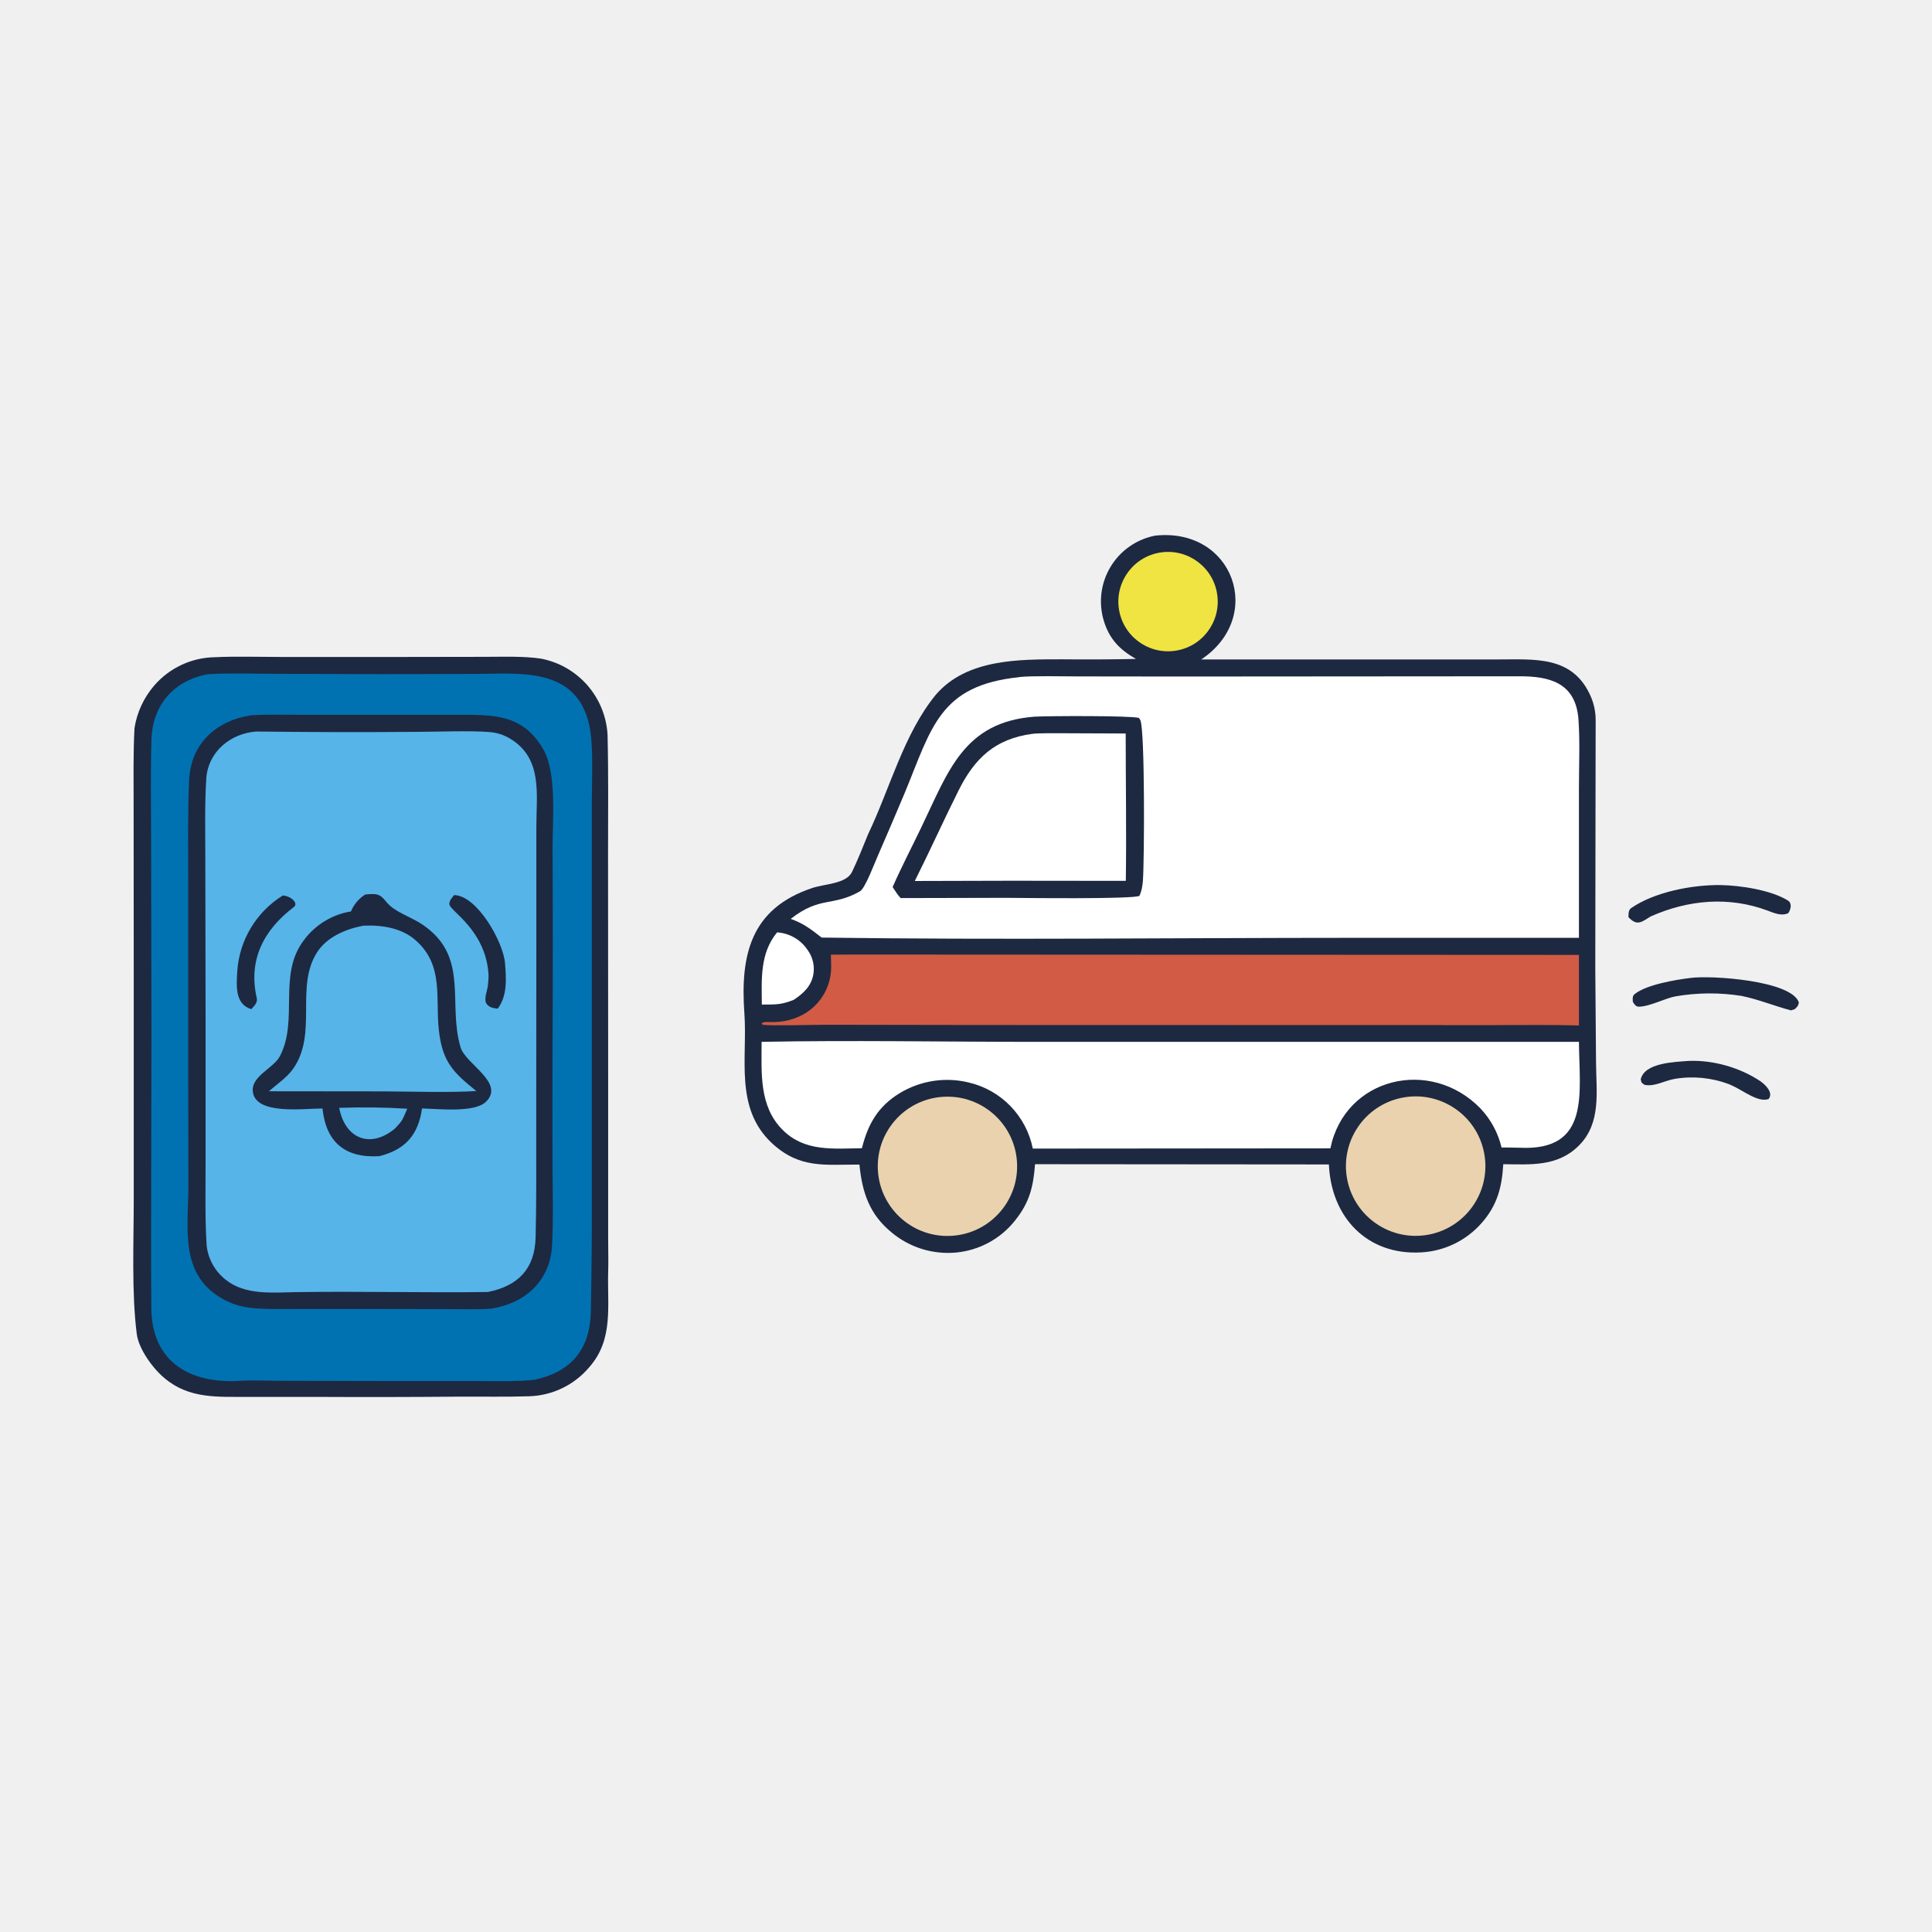
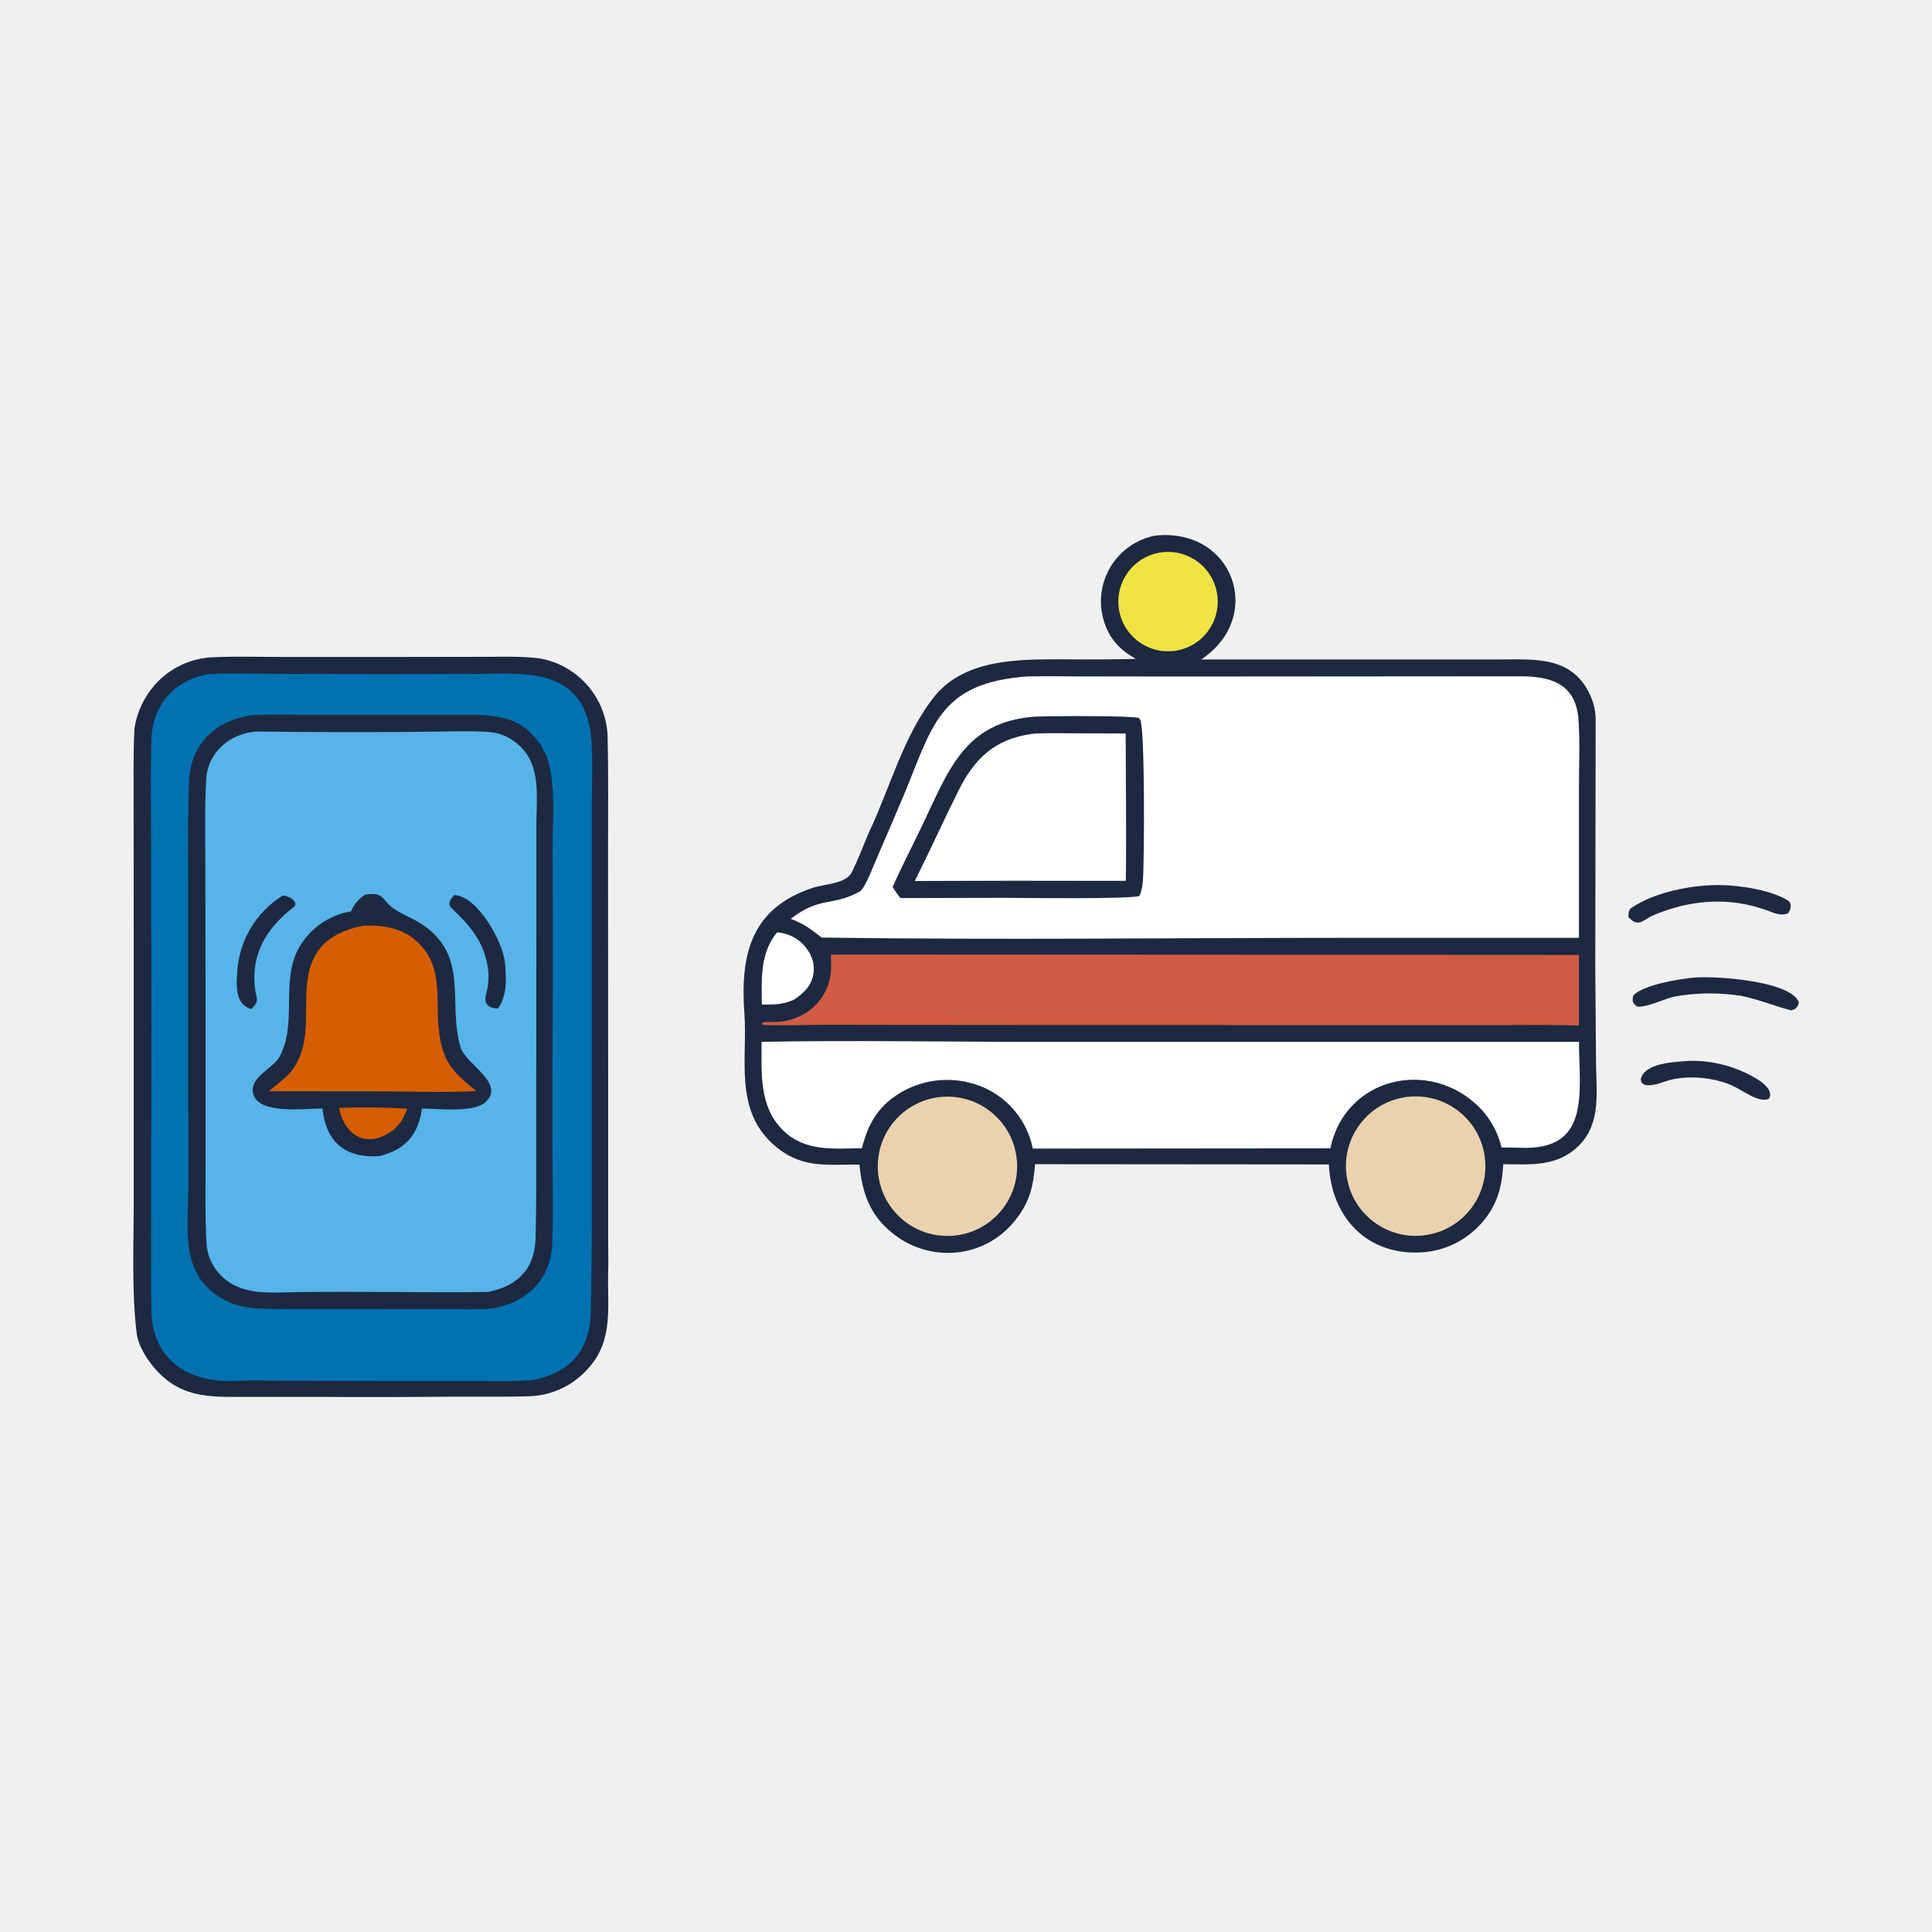
<svg xmlns="http://www.w3.org/2000/svg" width="512" height="512" viewBox="244 267.7 1560.1 1560.1">
  <path fill="#1D2941" d="M1177 700.2c63-6.6 88.7 65.6 37 100h240.4c28.5 0 58.6-3 73.3 28a48 48 0 0 1 4.8 21l-.1 61.5-.2 138.8.6 76.5c.2 23.6 4.3 48.7-13.9 66.8-17.2 17.2-39 15.2-61 15-1.1 18.6-4.8 33-17.3 47.3a70 70 0 0 1-48.7 23.9c-43.9 2.6-73-28.3-74.8-71l-114.3-.1-123-.1c-1.4 18.1-4.3 30.6-16 45.3a69 69 0 0 1-47.4 26 71 71 0 0 1-52.2-16c-18.2-14.8-24-32.6-26.2-55-28-.1-48.3 3.6-70.9-17.5-30.1-28.4-19.4-68.6-22-104.6-3.4-47.2 5.1-84.6 54.7-101.2 10-3.4 27.5-3.3 32.2-13 4.8-10 8.8-20.2 13-30.5 17.6-36.7 28.8-81 54.6-112.5 25-29.2 67.5-28.7 102.6-28.7q29.6.3 59.1-.3c-13-7.4-21.5-16-26-30.9a54.1 54.1 0 0 1 41.6-68.7" />
  <path fill="#FFF" d="M1067.1 814.4c11-1.1 34.8-.5 46.3-.5l83 .1 274.2-.2c24.4-.1 45.7 5 48 34.6 1.3 18 .4 37.3.4 55.4V1025h-181.5c-142.6 0-287.6 1.8-430-.2-8.9-6.9-14.6-11.4-25-15.1 24-18.7 33.7-9.6 56-22.3 4.2-2.5 11.8-23 14.5-29q10.9-25 21.4-50c22-53.1 28-87.2 92.7-93.9" />
  <path fill="#1D2941" d="M1079.5 846.4c11.4-.6 76.2-.9 84.1 1 .7.8.8 1 1.3 2 3.7 9.2 3.2 113.7 2 129.6-.4 4.3-1 8.2-2.8 12.1-5 2.8-94.5 1.7-107.4 1.6l-85.4.2c-2.3-2.3-4.6-6-6.5-8.9 7.2-16.4 15.5-32.2 23.2-48.3 21.8-45.2 34.2-85 91.5-89.3" />
  <path fill="#FFF" d="M1077.5 860.3c5-.7 20.1-.5 25.6-.5l49.9.2c0 39.4.7 79.7.1 119l-92.6-.1-77.8.2c12.1-24.1 23.2-48.8 35.3-73 13.1-26.3 29.7-41.8 59.5-45.8M859 1109c71.1-1.4 147.5 0 219 0h441c.3 41.3 9.6 88.3-47.8 85.5-4.7-.2-10-.1-14.7-.2a69 69 0 0 0-17-31.5c-40.4-41.6-109.5-25.1-121.2 32.2l-240.3.2a68.7 68.7 0 0 0-51.8-53.4c-19-4.6-39-1.5-55.8 8.7-17.5 10.7-25.6 25.1-30.4 44.4-23 .3-46.3 3-64-14.8-19.3-19.2-17-46.5-17-71.2" />
  <path fill="#D15B44" d="m929.9 1038.5 589.1.3v57c-22.2-.7-47-.3-69.5-.3l-414.7-.1-123.7-.2c-9.8 0-44.6 1-51.2 0l-1-1.2c2.5-1.3 3.7-1 6.5-1 22.1 1 42.3-11.1 48.3-33.2 2-7.8 1.5-13.1 1.2-21.2z" />
  <path fill="#EAD2AE" d="M1376.3 1154.1a56.3 56.3 0 1 1 21.7 110.5 56.3 56.3 0 0 1-21.7-110.5M1005.2 1153.4a56.2 56.2 0 1 1 7.8 112.2 56.2 56.2 0 0 1-7.9-112.2" />
  <path fill="#F0E442" d="M1178.2 714.4a40.1 40.1 0 1 1 18 78.2 40.1 40.1 0 0 1-18-78.2" />
  <path fill="#FFF" d="M871.5 1020.6a32 32 0 0 1 24.7 14.3 26 26 0 0 1 4.6 19.6c-1.7 9.6-8.2 15.5-15.9 20.6-10.4 4.1-14.4 3.7-25.7 3.8-.2-20.7-1.6-41.4 12.3-58.3" />
  <path fill="#1D2941" d="M417.6 798.4c15.3-.8 37.3-.2 53-.2H571l64.1-.1c14.4 0 32-.7 46 1.5a66.4 66.4 0 0 1 53.5 61.3c.8 32 .4 64.2.4 96.2l.1 185.5v127c0 8.3.3 17 0 25.2-.8 27.1 4.5 54.3-15 76.6a66 66 0 0 1-49.2 23.8c-18 .6-38.2.2-56.2.3q-57.6.5-115.2.2h-55.3c-24.4-.1-47.6 1.7-67.4-15.2-9.1-7.4-21-23.6-22.4-35.9-4.2-33.3-2.4-73.9-2.4-107.7v-180l-.1-137.5c0-20.3-.4-43.4.7-63.7a69 69 0 0 1 16-34.5 66 66 0 0 1 49-22.8" />
  <path fill="#0072B2" d="M411.5 812.2c15-1.1 36.8-.5 52-.4l89.1.3 75.5-.2c34.9-.1 81.6-6.1 91.8 41.7 3.5 16.4 2 42.8 2 60.3v312.2q.2 50.5-.8 101-1 45-45.1 54.7c-12.3 1.6-32.3 1.1-45.1 1.1h-71.7l-89.4-.2c-9 0-23.4-.6-31.4 0-40.3 2.7-71.8-14.7-72.2-58.5-.2-18.7-.2-40.2-.2-59.8l.3-165.2-.3-154.4c0-26.6-.5-53.4.3-80 .8-27.6 18-47.5 45.2-52.6" />
  <path fill="#1D2941" d="M446.6 845.3c12.3-.8 29.2-.4 41.7-.4h125.3c29 0 52.6-.7 69.2 28 11 19.2 7.3 57.8 7.4 80.2q.4 78.4 0 156.8-.2 52 0 103.9c.2 20 .6 39.7-.4 59.6-1.5 28.6-21.8 46.8-49 51-10.8.9-25.6.4-36.7.4l-63-.1h-57.5c-11.2 0-27.9.4-38.7-1.1a59 59 0 0 1-26-10.1c-29.2-20-23-55-22.8-86.2l-.1-88v-160c0-27-.5-54.4.7-81.4 1.3-29.8 21.8-48.2 49.9-52.6" />
  <path fill="#56B4E9" d="M451 858.4q63.3.8 126.7.3c15.6 0 48-1.2 62.3.2q8.3.8 15.5 5c27 16 21.6 44.9 21.6 71.8v87.1l-.1 161.7c0 27.6.2 55-.5 82.6-.7 25.2-14 38.9-38.5 43.9-51.3.7-103.2-.7-154.6.1-19.5.3-41.5 2.7-57.4-10.2a41 41 0 0 1-15.1-27c-1.4-21.5-.9-43.7-.9-65.2v-123.4l-.2-124.1c0-21.4-.6-43.9.8-65.1 1.5-21.2 19.4-36.2 40.4-37.7" />
  <path fill="#1D2941" d="M539 990c8.9-.7 11.4-1 16.8 5.8 7.5 9.4 21.7 12.2 32.8 21 33.6 25.6 17 61.7 27.3 96.6 4 13.6 36.2 28.7 20.5 44-9.3 9-37.8 5.7-51.6 5.4-3.1 21.5-13.6 33.2-34.4 38.5-27.5 1.7-43.1-11-46-38.5-14.9 0-53.5 5.4-56.2-13.2-1.8-12.9 16.6-19.1 21.8-29 15.4-29.6-2-65.7 19.4-93.7 9-12.3 23-20.9 38-23.2A29 29 0 0 1 539 990" />
-   <path fill="#56B4E9" d="M537.4 1015.2c14.6-.7 30.7 1.7 42 11.6 23.3 20.2 16 46.7 19 73 2.9 25.7 11.8 34 30.2 48.9-20.7 1.4-52.4.4-74.1.3l-93.4-.1c6.1-5.3 14.8-11.3 19.5-18 20.3-28.7 1.4-66.2 19.5-94.3 8-12.4 23.1-18.7 37.3-21.4M517.9 1162.3a562 562 0 0 1 55 .7c-4.2 9.2-3.2 9-10.3 16.3-19.9 16.2-40 7.7-44.7-17" />
+   <path fill="#D55E00" d="M537.4 1015.2c14.6-.7 30.7 1.7 42 11.6 23.3 20.2 16 46.7 19 73 2.9 25.7 11.8 34 30.2 48.9-20.7 1.4-52.4.4-74.1.3l-93.4-.1c6.1-5.3 14.8-11.3 19.5-18 20.3-28.7 1.4-66.2 19.5-94.3 8-12.4 23.1-18.7 37.3-21.4M517.9 1162.3a562 562 0 0 1 55 .7c-4.2 9.2-3.2 9-10.3 16.3-19.9 16.2-40 7.7-44.7-17" />
  <path fill="#1D2941" d="M472.4 990.8c7.3.7 12.7 6.5 8.8 9.4-24.2 18.4-36.9 42.5-29.9 73.3.9 3.8-1.7 6.2-4.4 9.1-13.3-4-12-19-11.3-30.6a78 78 0 0 1 36.8-61.2M610.7 990.5c18.6.2 39.8 38 41.1 55 1 12.4 2 26.3-5.9 36.7-3.4-.4-6.6-.8-8.9-3.8-2.7-3.5.6-11 1-14.9.3-3.3.7-6.6.4-10-2.7-35-31-50.2-31.5-55.5-.2-2.1.9-4 2.2-5.5l.5-.7zM1609.1 1057.4c16.3-2.3 81.6 2 87.5 19.8-.7 3.2-1 3-3.3 5.4l-3 1c-14-3.7-25.6-8.7-40-11.7a163 163 0 0 0-53.5.4c-8.2 1.5-21 8.4-29.7 8.3-2.4-.1-3.3-2.1-4.5-3.7-.3-2-.5-4.8 1.1-6.2 9.4-8 34.4-12 45.4-13.3M1559 1008.3c0-2.5-.1-5.5 2-7.2 19-13.2 49.7-19 72.5-18.7 16 .3 40.6 4 54.3 12.5 3.5 2.2 2.3 7.3.2 10.2-5.5 2.5-11.1 0-16.7-2.1-31.4-11.7-64-8.7-94.3 4.7-7.5 4.6-11 8.1-18 .6M1607.6 1124.4c19.9-.8 41.2 5.3 57.8 16.3 4.1 2.8 11 9.5 6.7 14.5-8.7 3-20.7-7.2-30.3-11.3l-1.4-.6a84 84 0 0 0-44-4.4c-8.7 1.5-16.2 6.5-24.5 4.8-3-2.4-2.1-1-3-4.4 3-13.5 27.4-14 38.6-14.9" />
</svg>
